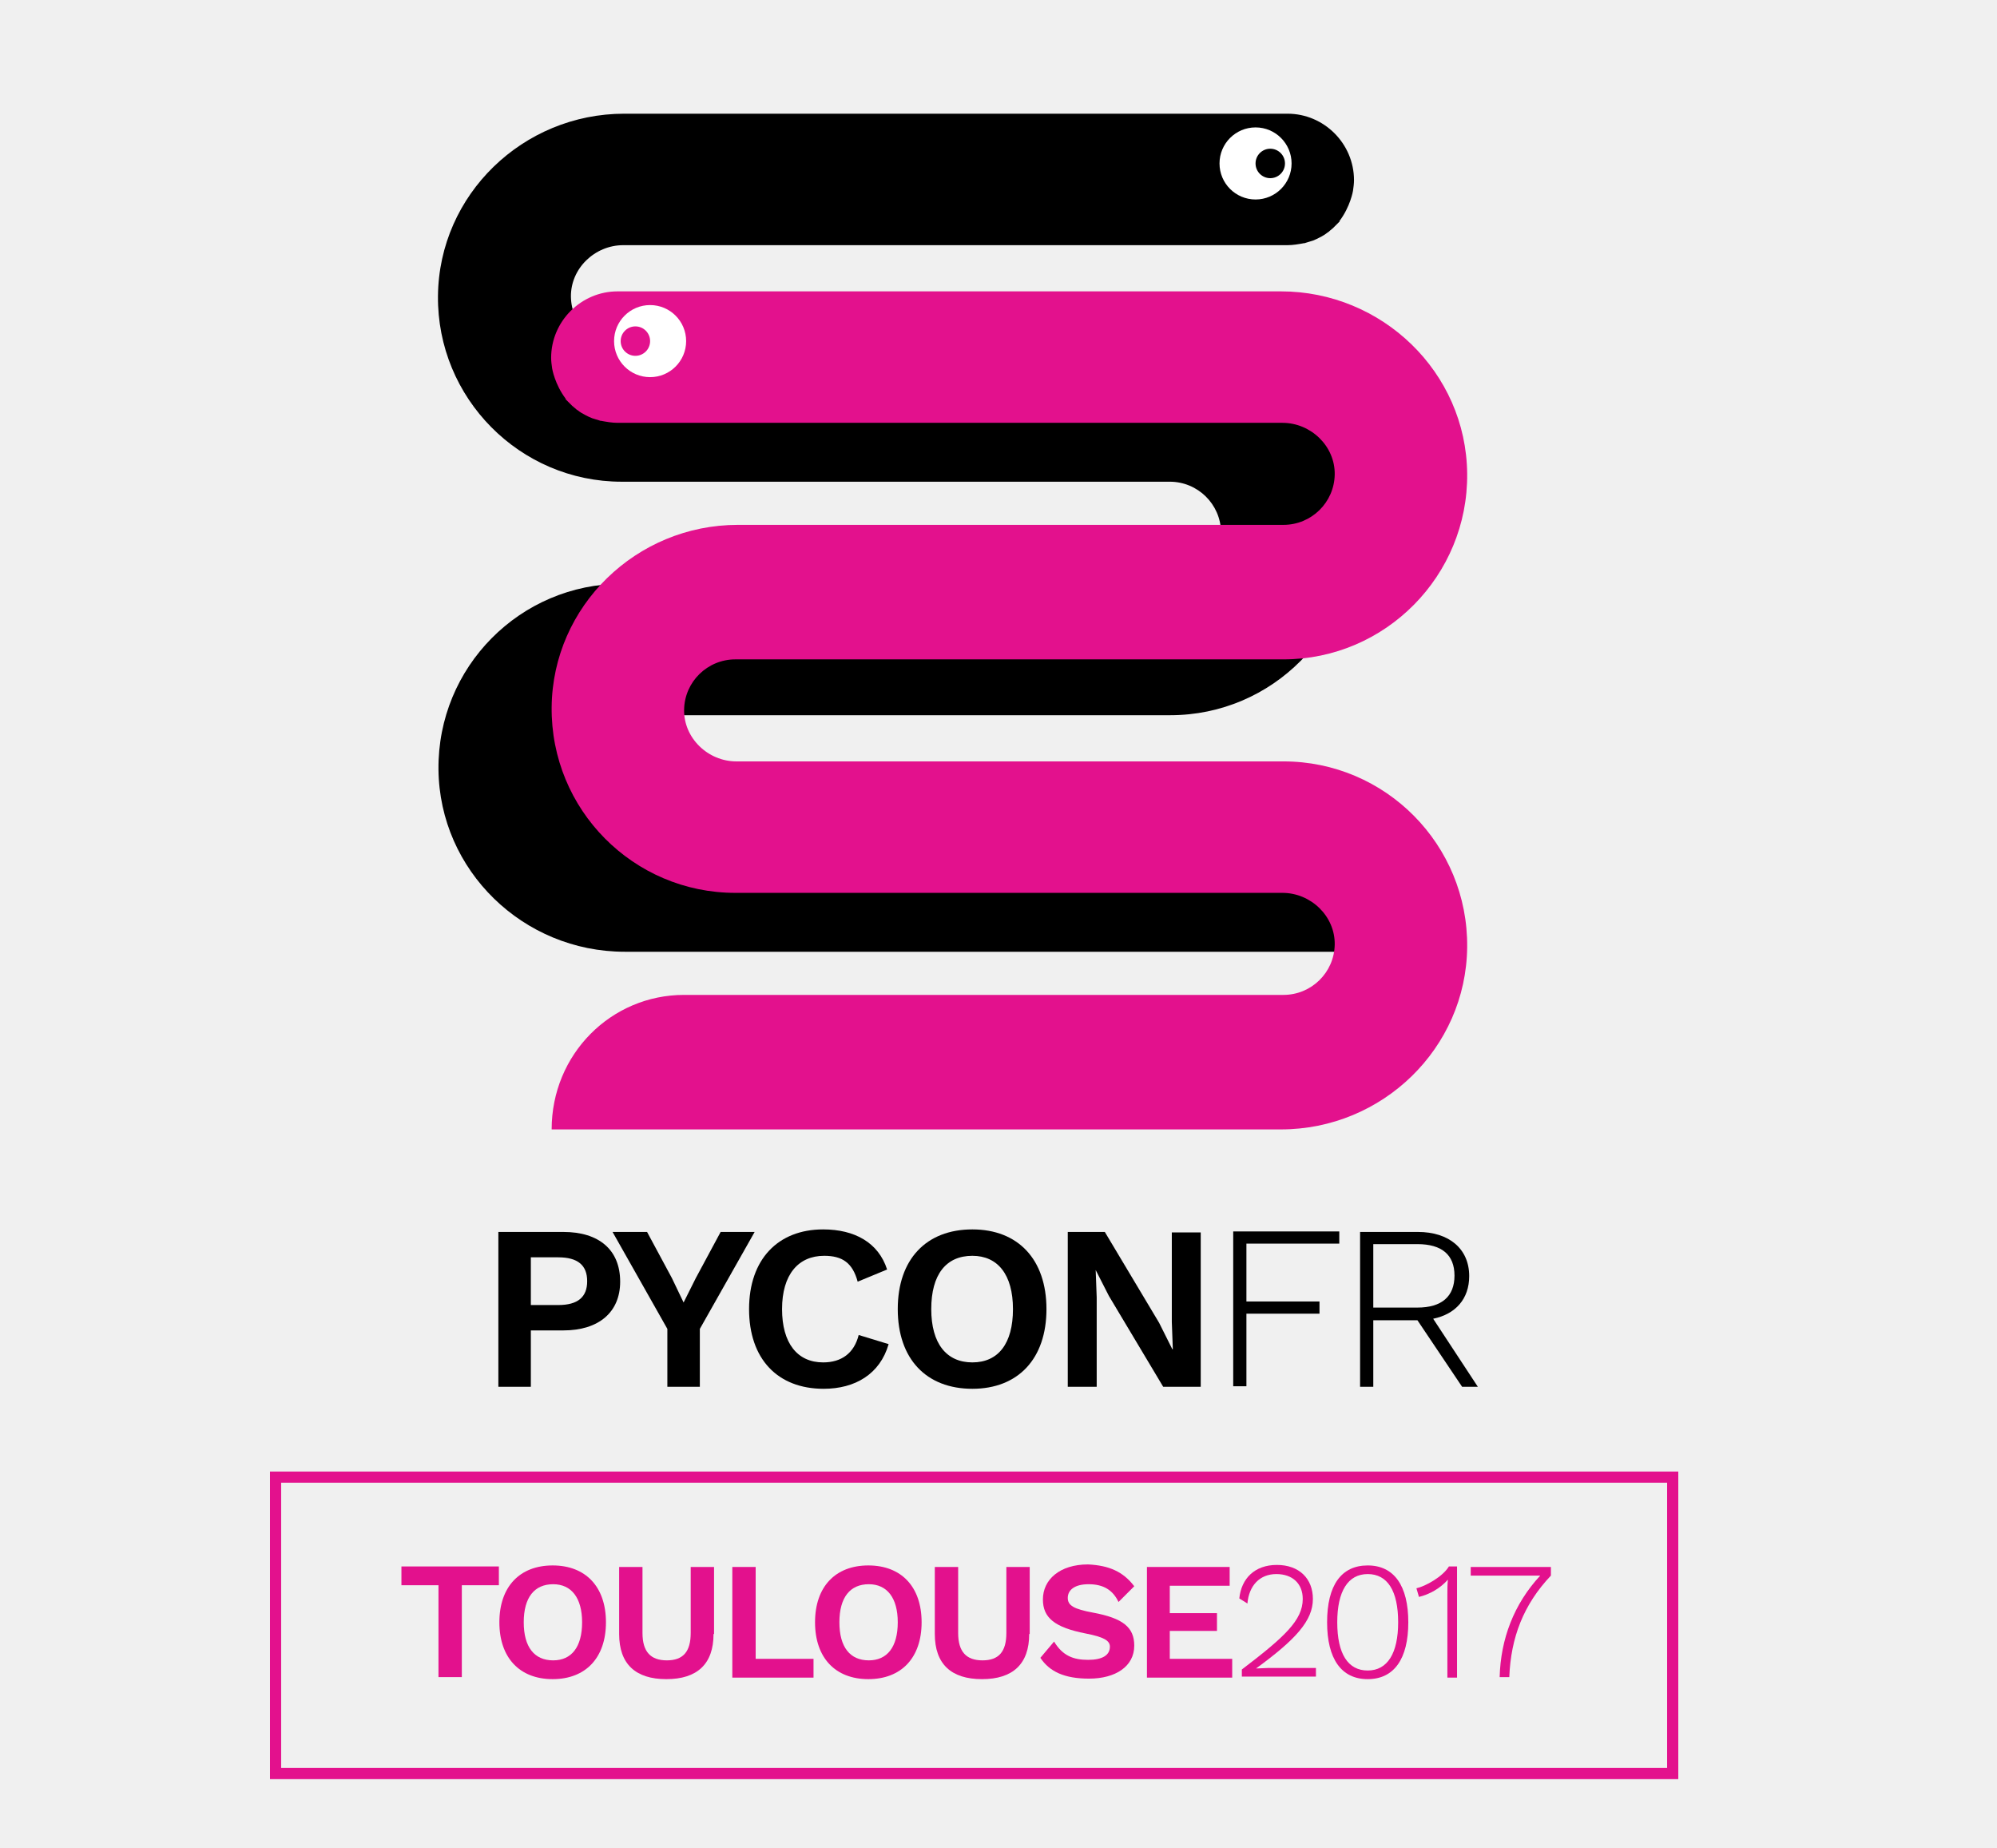
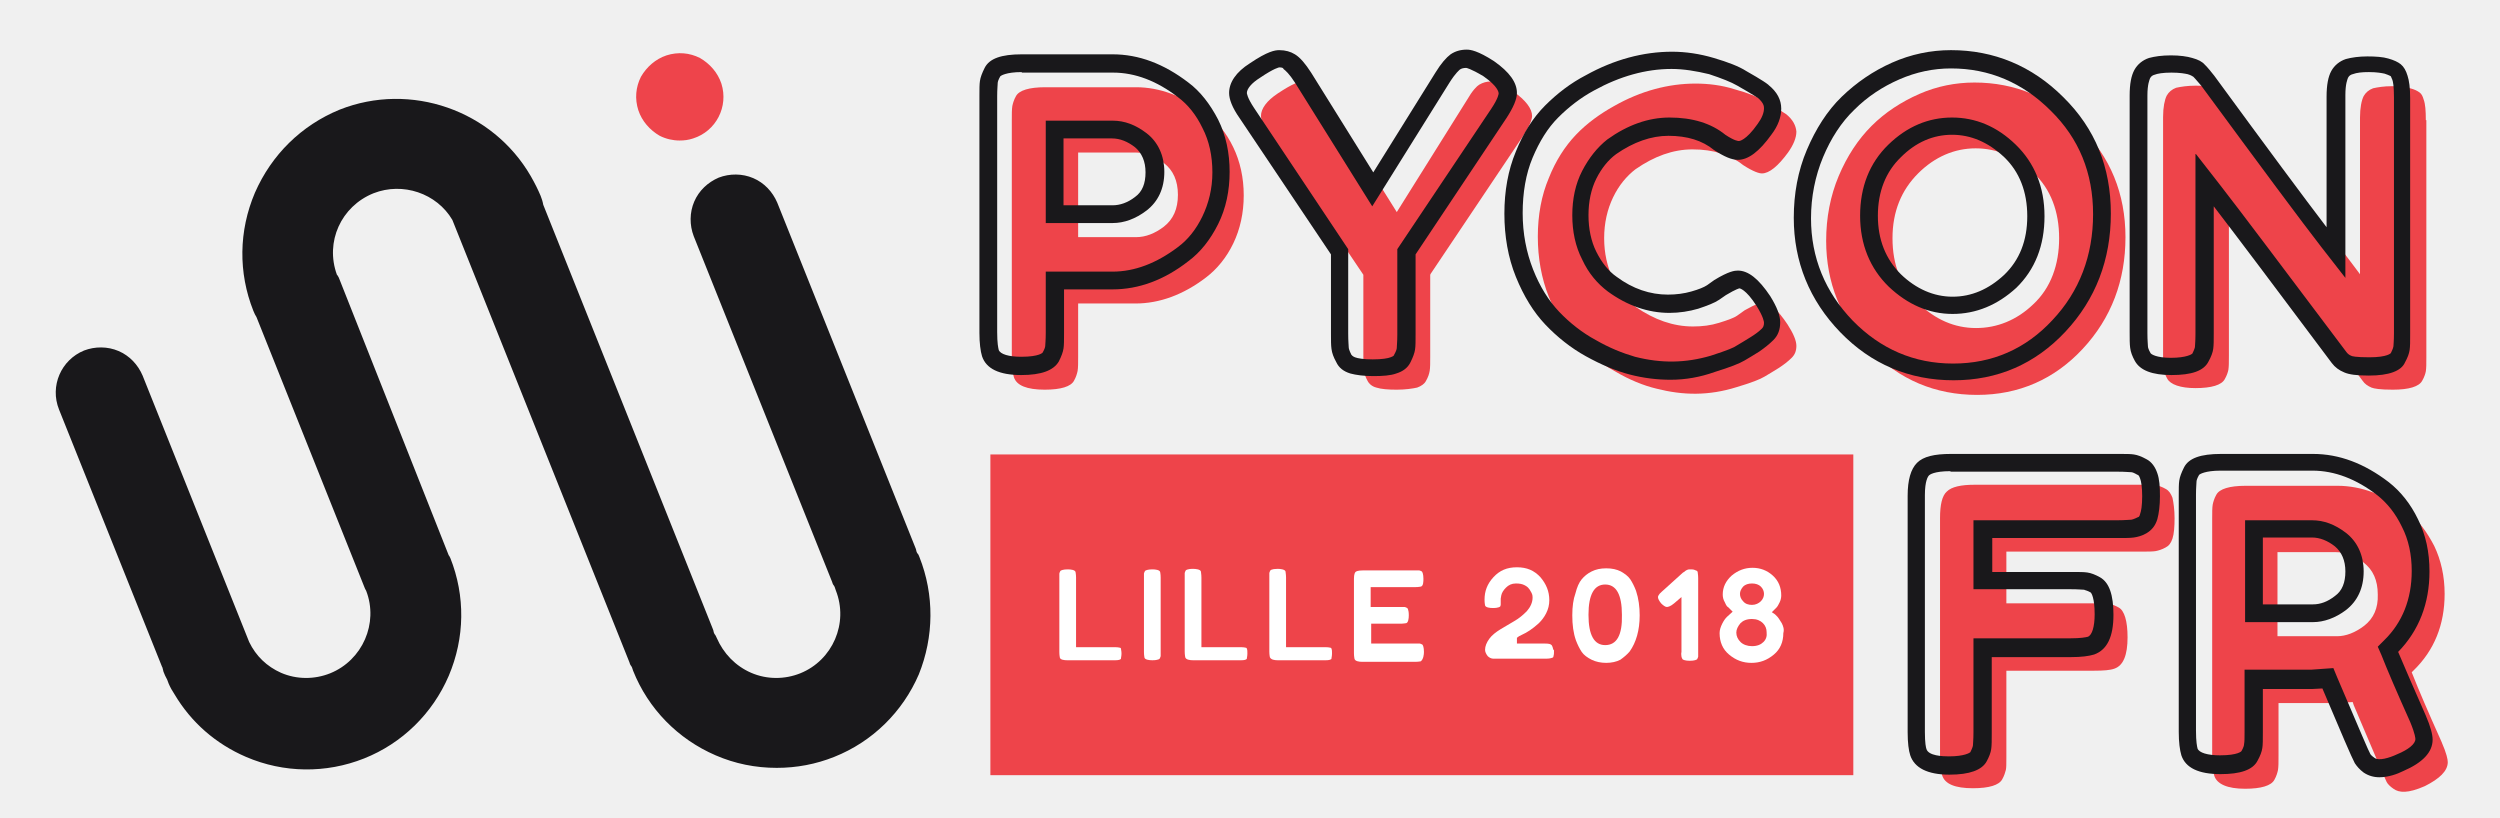
- <svg xmlns="http://www.w3.org/2000/svg" version="1.1" id="Calque_1" x="0px" y="0px" height="200px" viewBox="0 0 393.5 364" style="enable-background:new 0 0 393.5 364;" xml:space="preserve">
+ <svg xmlns="http://www.w3.org/2000/svg" version="1.1" id="Calque_1" x="0px" y="0px" viewBox="0 0 478.6 156.5" style="enable-background:new 0 0 478.6 156.5;" xml:space="preserve">
  <style type="text/css">
- 	.st0{fill:#74C15D;}
- 	.st1{fill:#E3118D;}
- 	.st2{fill:#15A7B2;}
- 	.st3{fill:#FFFFFF;}
- 	.st4{fill:none;stroke:#000000;stroke-width:2;stroke-miterlimit:10;}
- 	.st5{fill:none;}
- 	.st6{fill:#FCB216;}
- 	.st7{fill:#79C143;}
- 	.st8{fill:#BD8C2C;}
- 	.st9{fill:none;stroke:#F15523;stroke-width:3;stroke-miterlimit:10;}
- 	.st10{stroke:#000000;stroke-width:0.5;stroke-miterlimit:10;}
- 	.st11{fill:none;stroke:#2A5629;stroke-width:4;stroke-miterlimit:10;}
- 	.st12{opacity:0.46;}
- 	.st13{fill:#A94C25;}
- 	.st14{fill:none;stroke:#E2148D;stroke-width:2;stroke-miterlimit:10;}
- 	.st15{fill:#7ECBAF;}
- 	.st16{fill:#4E4E4E;}
- 	.st17{fill:#54BE94;}
- 	.st18{fill:#BCDB8F;}
- 	.st19{fill:#8BCB90;}
- 	.st20{fill:#3D9473;}
- 	.st21{fill:none;stroke:#FFFFFF;stroke-miterlimit:10;}
- 	.st22{fill:none;stroke:#E2148D;stroke-miterlimit:10;}
- 	.st23{fill:#E2148D;}
+ 	.st0{fill:#EE444A;}
+ 	.st1{fill:#19181B;}
+ 	.st2{fill:#FFFFFF;}
+ 	.st3{fill:#EE444B;}
</style>
-   <path d="M240.6,161H122.6c-5.5,0-10-4.4-10.1-9.9c-0.1-5.6,4.7-10.2,10.3-10.2h107.8c20.1,0,36.4-16.4,36.2-36.6  c-0.2-19.9-16.7-35.9-36.7-35.9H122.6c-5.5,0-10-4.4-10.1-9.9c-0.1-5.6,4.7-10.2,10.3-10.2h130.9c1.1,0,2.2-0.2,3.3-0.4  c0,0,0.1,0,0.1,0c0.1,0,0.2-0.1,0.3-0.1c0.4-0.1,0.9-0.3,1.3-0.4c0.2-0.1,0.5-0.2,0.7-0.3c0.2-0.1,0.4-0.2,0.6-0.3  c0.6-0.3,1.1-0.6,1.6-1c0.2-0.1,0.4-0.3,0.5-0.4c0.2-0.1,0.3-0.3,0.5-0.4c0.3-0.3,0.6-0.6,0.9-0.9h0v0c0.2-0.2,0.3-0.3,0.5-0.5h-0.1  c2.2-2.9,2.7-6,2.7-6c0.1-0.7,0.2-1.4,0.2-2.1c0-7.2-5.9-13.1-13.1-13.1H123c-19.9,0-36.5,15.9-36.7,35.9  c-0.2,20.1,16.1,36.6,36.2,36.6h108c5.5,0,10,4.4,10.1,9.9c0.1,5.6-4.7,10.2-10.3,10.2H122.6c-20.1,0-36.4,16.4-36.2,36.6  c0.2,19.9,16.7,35.9,36.7,35.9h143.7C266.8,172.7,255.1,161,240.6,161z" />
-   <circle class="st3" cx="247.4" cy="32.2" r="7.1" />
-   <circle cx="250.3" cy="32.2" r="2.9" />
+   <path class="st0" d="M206.4,58.1h11c4.6,0,9.2-1.7,13.5-5c2.1-1.6,3.9-3.8,5.2-6.5c1.3-2.7,2-5.8,2-9.2c0-3.4-0.7-6.5-2-9.2  c-1.3-2.7-3.1-5-5.2-6.5c-4.3-3.3-8.9-5-13.4-5h-17.4c-3.1,0-5,0.6-5.6,1.7c-0.4,0.7-0.6,1.4-0.7,1.9c-0.1,0.6-0.1,1.5-0.1,2.7v45.2  c0,1.8,0.1,3.1,0.4,4c0.5,1.6,2.5,2.4,5.9,2.4c3.1,0,5-0.6,5.6-1.7c0.4-0.7,0.6-1.4,0.7-1.9c0.1-0.6,0.1-1.5,0.1-2.7V58.1z   M206.4,29.2h11c1.9,0,3.7,0.7,5.4,2c1.8,1.4,2.7,3.4,2.7,6.1c0,2.7-0.9,4.7-2.7,6.1c-1.7,1.3-3.5,2-5.3,2h-11.1V29.2z" />
+   <path class="st0" d="M261.1,71c0.1,0.5,0.3,1.2,0.7,1.9c0.3,0.6,0.9,1.1,1.7,1.3c0.9,0.3,2.3,0.4,3.9,0.4s3-0.2,3.9-0.4  c0.8-0.3,1.4-0.7,1.7-1.3c0.4-0.7,0.6-1.3,0.7-1.9c0.1-0.6,0.1-1.5,0.1-2.7V52.6l0.1-0.2L291.6,26c1.4-2.1,1.7-3.3,1.7-3.8  c0-1.4-1.2-3-3.6-4.7c-2.5-1.6-3.7-1.9-4.3-1.9c-0.8,0-1.5,0.2-2.2,0.6c-0.5,0.3-1.3,1.1-2.4,3l-13.4,21.4l-13.4-21.4  c-1-1.5-1.9-2.5-2.7-3.1c-0.5-0.4-1.1-0.5-2-0.5c-0.5,0-1.7,0.3-4.7,2.3c-2.1,1.4-3.2,2.9-3.2,4.3c0,0.6,0.3,1.7,1.7,3.8L261,52.6  v15.7C261,69.5,261.1,70.4,261.1,71z" />
+   <path class="st0" d="M342,21.9c-0.5-0.3-1.2-0.8-2.2-1.4l-1.9-1.1c-1.3-0.8-3.2-1.6-5.8-2.3c-2.5-0.8-5.1-1.1-7.5-1.1  c-5.2,0-10.5,1.4-15.6,4.3c-2.7,1.5-5.2,3.3-7.3,5.5c-2.1,2.2-3.9,5-5.2,8.3c-1.4,3.3-2.1,7.1-2.1,11.2c0,4.1,0.7,8,2.1,11.5  c1.4,3.5,3.2,6.4,5.3,8.6c2.2,2.2,4.6,4.2,7.4,5.7c2.7,1.6,5.4,2.7,7.9,3.3c5.1,1.3,10,1.4,15.4-0.3c2.7-0.8,4.5-1.5,5.3-2  c0.9-0.5,1.8-1.1,2.8-1.7c0.9-0.6,1.7-1.2,2.4-1.9c0.6-0.6,0.9-1.3,0.9-2.3c0-1-0.6-2.4-1.7-4.1c-1.8-2.7-3.4-4.2-4.7-4.2  c-0.3,0-1.2,0.2-3.5,1.5l-1.4,1c-0.7,0.5-1.9,0.9-3.5,1.4c-1.6,0.5-3.2,0.7-5,0.7c-3.8,0-7.4-1.3-10.9-3.7c-1.8-1.3-3.3-3.2-4.4-5.4  c-1.1-2.3-1.7-4.9-1.7-7.8c0-2.9,0.6-5.5,1.7-7.8c1.1-2.3,2.6-4.1,4.3-5.4c3.6-2.5,7.2-3.8,10.9-3.8c4,0,7.2,1,9.7,3  c2,1.3,3.1,1.6,3.6,1.6c1.4,0,3.1-1.4,5-4c1-1.4,1.6-2.8,1.6-4C343.8,24,343.2,22.9,342,21.9z" />
+   <path class="st0" d="M378,15.8c-3.6,0-7.2,0.7-10.6,2.2c-3.4,1.5-6.5,3.5-9.1,6.1c-2.6,2.6-4.7,5.8-6.3,9.6c-1.6,3.8-2.4,8-2.4,12.4  c0,8,2.8,15,8.4,20.8c5.6,5.8,12.5,8.7,20.5,8.7c8,0,14.8-3,20.2-8.8c5.5-5.9,8.2-13.1,8.2-21.4c0-8.3-2.9-15.4-8.6-21  C392.6,18.6,385.7,15.8,378,15.8z M389.3,58.2c-3.2,3.1-7,4.6-11,4.6c-4.1,0-7.8-1.6-11.1-4.8c-3.3-3.2-4.9-7.3-4.9-12.4  s1.7-9.2,4.9-12.4c3.2-3.2,7-4.8,11-4.8c4.1,0,7.8,1.6,11.1,4.7c3.3,3.1,4.9,7.4,4.9,12.5S392.6,55.1,389.3,58.2z" />
+   <path class="st0" d="M464.4,23c0-1.8-0.1-3.1-0.4-3.9c-0.2-0.7-0.4-1.1-0.8-1.4c-0.4-0.3-1-0.6-1.8-0.8c-0.9-0.2-2.1-0.4-3.5-0.4  c-1.5,0-2.7,0.2-3.6,0.4c-0.8,0.3-1.4,0.8-1.8,1.5v0c-0.4,0.8-0.7,2.2-0.7,4.1v30l-1.5-2c-3.8-5-11.6-15.4-23-30.9  c-1.3-1.6-1.6-1.9-1.7-1.9c-0.3-0.3-0.7-0.6-1.7-0.9c-0.9-0.3-2.1-0.4-3.6-0.4c-1.5,0-2.8,0.2-3.7,0.4c-0.8,0.3-1.4,0.8-1.8,1.5  c-0.4,0.8-0.7,2.2-0.7,4.1v45.5c0,1.2,0,2.1,0.1,2.7c0.1,0.5,0.3,1.2,0.7,1.9c0.6,1.1,2.5,1.8,5.4,1.8c3.1,0,5-0.6,5.6-1.7  c0.4-0.7,0.6-1.3,0.7-1.8c0.1-0.6,0.1-1.5,0.1-2.7V38.9l1.5,2c3.9,5,12,15.8,24.1,32c0.4,0.6,1,1,1.7,1.3c0.5,0.2,1.6,0.4,4.1,0.4  c3.1,0,5-0.6,5.6-1.7c0.4-0.7,0.6-1.3,0.7-1.8c0.1-0.6,0.1-1.5,0.1-2.7V23z" />
+   <path class="st0" d="M409.9,105.6c1.3,0,2.2,0,2.8-0.1c0.5-0.1,1.2-0.3,1.9-0.7c0.6-0.3,1-0.8,1.3-1.7c0.3-0.9,0.4-2.3,0.4-3.9  c0-1.6-0.2-3-0.4-3.9c-0.3-0.8-0.7-1.4-1.3-1.7c-0.7-0.4-1.3-0.6-1.8-0.7c-0.6-0.1-1.5-0.1-2.7-0.1h-32.1c-2.6,0-4.4,0.4-5.3,1.3  c-0.9,0.8-1.3,2.5-1.3,5.1v45.3c0,1.8,0.1,3.1,0.4,3.9c0.5,1.7,2.5,2.5,5.9,2.5c3.1,0,5-0.6,5.6-1.7c0.4-0.7,0.6-1.4,0.7-1.8  c0.1-0.4,0.1-1.2,0.1-2.7v-16.3h16.8c1.8,0,3.1-0.1,3.9-0.4c1.7-0.6,2.5-2.6,2.5-6c0-3.1-0.6-5.1-1.7-5.7c-0.7-0.4-1.3-0.6-1.8-0.7  c-0.6-0.1-1.5-0.1-2.8-0.1h-16.9v-9.9H409.9z" />
+   <path class="st0" d="M468.6,145.9c0-0.5-0.2-1.6-1.2-3.9c-2.6-5.8-4.4-10-5.5-12.8l-0.2-0.5l0.4-0.4c3.9-3.8,5.9-8.7,5.9-14.6  c0-3.4-0.7-6.5-2-9.2c-1.4-2.7-3.1-5-5.1-6.5c-4.3-3.3-8.9-5-13.4-5h-17.6c-3.1,0-5,0.6-5.6,1.7c-0.4,0.7-0.6,1.4-0.7,1.9  c-0.1,0.6-0.1,1.5-0.1,2.7v45.2c0,1.8,0.1,3.1,0.4,4c0.5,1.6,2.5,2.5,5.9,2.5c3.1,0,5-0.6,5.6-1.7c0.4-0.7,0.6-1.4,0.7-1.9  c0.1-0.6,0.1-1.5,0.1-2.7v-10.1h11.1l3.1-0.2l0.2,0.6c3.7,8.7,5.8,13.7,6.3,14.7c0.2,0.4,0.7,0.9,1.3,1.3c1.1,0.8,2.8,0.9,6-0.5  C467,149.1,468.6,147.6,468.6,145.9z M452.6,119.8c-1.7,1.3-3.5,2-5.2,2H436v-16.1h11.1c1.9,0,3.7,0.7,5.4,2  c1.8,1.4,2.7,3.4,2.7,6.1C455.3,116.4,454.4,118.4,452.6,119.8z" />
  <g>
-     <path d="M122.2,252.5c0,6-4.2,9.6-11.2,9.6h-6.4v11.1h-6.4v-30.5h12.8C118,242.7,122.2,246.2,122.2,252.5z M115.7,252.4   c0-3.1-1.8-4.7-5.7-4.7h-5.4v9.4h5.4C113.9,257.1,115.7,255.5,115.7,252.4z" />
-     <path d="M137.9,261.8v11.4h-6.4v-11.4l-10.8-19.1h6.8l4.9,9.1l2.3,4.8l2.4-4.8l4.9-9.1h6.7L137.9,261.8z" />
-     <path d="M162.3,273.6c-9.1,0-14.7-5.9-14.7-15.7c0-9.8,5.7-15.7,14.6-15.7c6.2,0,10.9,2.6,12.6,7.9l-5.8,2.4c-1-3.7-3-5.1-6.6-5.1   c-5.1,0-8.3,3.7-8.3,10.5c0,6.7,3,10.5,8.1,10.5c3.6,0,6.1-1.8,7-5.4l5.9,1.8C173.4,270.7,168.5,273.6,162.3,273.6z" />
-     <path d="M206.2,257.9c0,9.8-5.6,15.7-14.6,15.7c-9.1,0-14.7-5.9-14.7-15.7c0-9.8,5.6-15.7,14.7-15.7   C200.6,242.2,206.2,248.1,206.2,257.9z M183.5,257.9c0,6.8,3,10.5,8.1,10.5c5.1,0,8-3.7,8-10.5c0-6.8-3-10.5-8-10.5   C186.4,247.4,183.5,251.1,183.5,257.9z" />
-     <path d="M236.5,273.2h-7.3l-10.7-17.9l-2.6-5.1h0l0.2,5.4v17.6h-5.7v-30.5h7.3l10.7,17.9l2.6,5.2h0.1l-0.2-5.4v-17.6h5.7V273.2z" />
-     <path d="M245.6,245.1v11.3H260v2.4h-14.4v14.3H243v-30.5h20.9v2.4H245.6z" />
-     <path d="M279.3,260.1h-8.7v13.1h-2.6v-30.5h11.4c6.1,0,10.1,3.3,10.1,8.7c0,4.5-2.7,7.5-7.1,8.4l8.8,13.4h-3.1L279.3,260.1z    M270.6,257.6h8.7c4.8,0,7.3-2.2,7.3-6.3c0-4.1-2.5-6.2-7.3-6.2h-8.7V257.6z" />
+     <path class="st1" d="M195.5,71.8c-4.2,0-6.7-1.2-7.5-3.6c-0.3-1-0.5-2.5-0.5-4.5V18.4c0-1.3,0-2.3,0.1-2.9c0.1-0.7,0.4-1.5,0.9-2.5   c0.9-1.8,3.2-2.6,7.1-2.6H213c5,0,9.8,1.8,14.5,5.4c2.3,1.7,4.2,4.2,5.7,7.1c1.5,3,2.2,6.4,2.2,10c0,3.6-0.7,7-2.2,10   c-1.5,3-3.4,5.4-5.7,7.1c-4.6,3.6-9.5,5.4-14.5,5.4h-9.3v8.4c0,1.3,0,2.3-0.1,2.9c-0.1,0.7-0.4,1.5-0.9,2.5   C201.7,70.9,199.4,71.8,195.5,71.8z M195.6,13.8c-3,0-4,0.7-4.1,0.8c-0.4,0.7-0.5,1.1-0.5,1.3c0,0.4-0.1,1.1-0.1,2.5v45.2   c0,2.1,0.2,3,0.3,3.4c0.3,0.8,1.9,1.3,4.3,1.3c3.5,0,4.1-0.8,4.1-0.8c0.4-0.7,0.5-1.1,0.5-1.3c0-0.3,0.1-1,0.1-2.5V52H213   c4.2,0,8.4-1.6,12.5-4.7c1.9-1.4,3.5-3.4,4.7-5.9c1.2-2.5,1.9-5.3,1.9-8.4c0-3.1-0.6-6-1.9-8.5c-1.2-2.5-2.8-4.5-4.7-5.9   c-4-3.1-8.2-4.7-12.4-4.7H195.6z M213,42.7h-12.8V23.1H213c2.3,0,4.4,0.8,6.5,2.4c2.2,1.7,3.4,4.3,3.4,7.4c0,3.2-1.2,5.7-3.4,7.4   C217.4,41.9,215.2,42.7,213,42.7z M203.6,39.3h9.4c1.4,0,2.9-0.5,4.3-1.6c1.4-1,2-2.6,2-4.7c0-2.1-0.7-3.7-2-4.8   c-1.4-1.1-2.9-1.7-4.4-1.7h-9.3V39.3z" />
  </g>
  <g>
-     <g>
-       <path class="st1" d="M98.3,312.3H91v18.1h-4.6v-18.1h-7.3v-3.7h19.2V312.3z" />
-       <path class="st1" d="M119.4,319.6c0,7-4,11.2-10.5,11.2c-6.5,0-10.5-4.2-10.5-11.2c0-7,4-11.2,10.5-11.2    C115.4,308.4,119.4,312.6,119.4,319.6z M103.2,319.6c0,4.9,2.1,7.5,5.8,7.5c3.6,0,5.7-2.6,5.7-7.5c0-4.8-2.1-7.5-5.7-7.5    C105.3,312.1,103.2,314.7,103.2,319.6z" />
-       <path class="st1" d="M140.6,321.9c0,5.9-3.2,8.9-9.3,8.9c-6.1,0-9.3-3-9.3-8.9v-13.2h4.6v13c0,3.7,1.6,5.4,4.8,5.4    c3.2,0,4.7-1.7,4.7-5.4v-13h4.6V321.9z" />
-       <path class="st1" d="M160.3,326.8v3.7h-16v-21.8h4.6v18.1H160.3z" />
-       <path class="st1" d="M181.6,319.6c0,7-4,11.2-10.5,11.2c-6.5,0-10.5-4.2-10.5-11.2c0-7,4-11.2,10.5-11.2    C177.6,308.4,181.6,312.6,181.6,319.6z M165.4,319.6c0,4.9,2.1,7.5,5.8,7.5c3.6,0,5.7-2.6,5.7-7.5c0-4.8-2.1-7.5-5.7-7.5    C167.5,312.1,165.4,314.7,165.4,319.6z" />
-       <path class="st1" d="M202.8,321.9c0,5.9-3.2,8.9-9.3,8.9s-9.3-3-9.3-8.9v-13.2h4.6v13c0,3.7,1.6,5.4,4.8,5.4s4.7-1.7,4.7-5.4v-13    h4.6V321.9z" />
-       <path class="st1" d="M223.5,312.5l-3.1,3.1c-1.1-2.3-2.9-3.5-5.9-3.5c-2.7,0-4.1,1.1-4.1,2.7c0,1.5,1.2,2.2,5,2.9    c5.9,1.1,8.1,2.9,8.1,6.5c0,4.1-3.7,6.5-8.9,6.5c-4.9,0-7.8-1.4-9.6-4.1l2.7-3.2c1.7,2.8,3.8,3.6,6.7,3.6c2.8,0,4.3-0.9,4.3-2.6    c0-1.2-1.2-1.9-4.8-2.6c-6.1-1.2-8.4-3.1-8.4-6.7c0-3.9,3.3-6.9,8.9-6.9C218.5,308.4,221.3,309.6,223.5,312.5z" />
-       <path class="st1" d="M242.8,326.8v3.7h-16.8v-21.8h16.3v3.7h-11.8v5.4h9.3v3.5h-9.3v5.5H242.8z" />
-       <path class="st1" d="M244.7,328.9c8.4-6.4,12-9.7,12-13.9c0-3-2-4.9-5.2-4.9c-3.3,0-5.4,2.3-5.7,5.8l-1.6-1c0.4-3.9,3-6.6,7.4-6.6    c4.4,0,7.1,2.7,7.1,6.7c0,4.3-3.4,8-11.2,13.7v0c0.6,0,1.9-0.1,2.4-0.1h9.4v1.7h-14.6V328.9z" />
-       <path class="st1" d="M261.5,319.6c0-7.3,2.8-11.2,8-11.2c5.2,0,8,4,8,11.2s-2.8,11.2-8,11.2C264.3,330.8,261.5,326.8,261.5,319.6z     M275.5,319.6c0-6.2-2.1-9.5-6-9.5c-3.9,0-6,3.4-6,9.5c0,6.2,2.1,9.5,6,9.5C273.4,329.1,275.5,325.7,275.5,319.6z" />
-       <path class="st1" d="M287.1,308.7v21.8h-1.9v-16.4c0-0.9,0-1.9,0.1-2.9c-1.5,1.7-3.6,2.9-5.7,3.4l-0.5-1.7    c1.8-0.4,5.2-2.3,6.4-4.3H287.1z" />
-       <path class="st1" d="M305.6,308.7v1.7c-5.4,5.7-7.9,12.2-8.2,20h-1.9c0.2-7.5,2.8-14.4,8-20h-13.7v-1.7H305.6z" />
-     </g>
+     <path class="st1" d="M262.9,72c-1.8,0-3.3-0.2-4.4-0.5c-1.3-0.4-2.2-1.1-2.7-2.2c-0.5-0.9-0.8-1.7-0.9-2.5l0,0   c-0.1-0.7-0.1-1.6-0.1-3V48.7l-17.5-26.1c-1.4-2-2-3.6-2-4.8c0-2,1.3-4,4-5.7c3.4-2.3,4.8-2.5,5.6-2.5c1.2,0,2.2,0.3,3,0.8   c1,0.6,2,1.8,3.1,3.5L262.9,33l11.9-19.1c1.1-1.8,2.1-2.9,2.9-3.5c0.9-0.6,1.9-0.9,3.1-0.9c0.7,0,2.1,0.2,5.2,2.2   c3,2.1,4.4,4.1,4.4,6.1c0,1.2-0.7,2.8-2,4.8L271,48.7V64c0,1.3,0,2.3-0.1,2.9c-0.1,0.7-0.4,1.5-0.9,2.5c-0.5,1-1.4,1.7-2.7,2.1   C266.2,71.9,264.7,72,262.9,72z M244.9,12.9c0,0-0.9,0.1-3.7,2c-1.6,1-2.5,2.1-2.5,2.9c0,0,0,0.8,1.4,2.9l18,27v16.2   c0,1.5,0.1,2.2,0.1,2.6l0,0c0,0.2,0.1,0.6,0.5,1.4c0.1,0.1,0.2,0.3,0.7,0.5c0.5,0.2,1.6,0.4,3.4,0.4c1.8,0,2.9-0.2,3.4-0.4   c0.6-0.2,0.7-0.4,0.7-0.5c0.4-0.7,0.5-1.1,0.5-1.3c0-0.4,0.1-1.1,0.1-2.5V47.7l0.4-0.6l17.6-26.3c1.4-2.1,1.4-2.9,1.4-2.9   c0-0.3-0.2-1.4-2.9-3.3c-2.5-1.5-3.3-1.6-3.3-1.6c-0.5,0-0.9,0.1-1.2,0.3c-0.1,0.1-0.8,0.6-2,2.5l-14.8,23.7l-14.8-23.7   c-1.1-1.7-1.8-2.3-2.2-2.6C245.7,13,245.4,12.9,244.9,12.9z" />
  </g>
  <g>
-     <g>
-       <path class="st1" d="M330.6,350.5H53.2v-60.6h277.5V350.5z M55.4,348.3h273.1v-56.2H55.4V348.3z" />
-     </g>
+     <path class="st1" d="M319.8,72.7c-2.5,0-5.1-0.3-7.8-1c-2.7-0.7-5.5-1.9-8.4-3.5c-2.9-1.6-5.5-3.7-7.7-6c-2.3-2.4-4.2-5.5-5.7-9.2   c-1.5-3.7-2.2-7.8-2.2-12.1c0-4.3,0.7-8.3,2.2-11.9c1.4-3.5,3.3-6.5,5.6-8.8c2.3-2.3,4.9-4.3,7.8-5.8c5.4-3,11-4.5,16.5-4.5   c2.6,0,5.3,0.4,8,1.2c2.7,0.8,4.8,1.6,6.2,2.5l1.9,1.1c1,0.6,1.8,1.1,2.3,1.5l0.1,0.1c1.6,1.3,2.4,2.8,2.4,4.5c0,1.6-0.6,3.3-1.9,5   c-2.3,3.2-4.4,4.8-6.4,4.8c-1.2,0-2.6-0.6-4.6-1.9c-2.2-1.8-5.1-2.7-8.7-2.7c-3.3,0-6.7,1.2-10,3.5c-1.5,1.1-2.8,2.7-3.8,4.7   c-1,2-1.5,4.4-1.5,7s0.5,5,1.5,7c1,2,2.3,3.7,3.9,4.8c3.1,2.3,6.4,3.4,9.8,3.4c1.6,0,3.1-0.2,4.5-0.6c1.4-0.4,2.4-0.8,3-1.2l1.4-1   c2.8-1.7,3.9-1.8,4.5-1.8c2,0,4,1.6,6.2,4.9c1.3,2.1,1.9,3.7,1.9,5c0,1.4-0.4,2.5-1.3,3.4c-0.8,0.8-1.7,1.5-2.7,2.2   c-1,0.6-1.9,1.2-2.8,1.7c-1,0.6-2.8,1.3-5.7,2.2C325.5,72.2,322.7,72.7,319.8,72.7z M320,13.2c-4.9,0-9.9,1.4-14.8,4.1   c-2.6,1.4-4.9,3.2-6.9,5.2c-2,2-3.6,4.6-4.9,7.7c-1.3,3.1-1.9,6.7-1.9,10.6c0,3.9,0.7,7.5,2,10.8c1.3,3.3,3,6,5,8.1   c2,2.1,4.4,4,7,5.4c2.6,1.5,5.1,2.5,7.5,3.2c5.1,1.3,9.7,1.2,14.5-0.2c3.4-1.1,4.5-1.6,4.9-1.9c0.9-0.5,1.8-1.1,2.8-1.7   c0.8-0.5,1.5-1,2.1-1.6c0.2-0.2,0.4-0.5,0.4-1.1c0-0.2-0.1-1.1-1.4-3.2c-2.1-3.3-3.3-3.4-3.3-3.4c0,0-0.6,0.1-2.6,1.3l-1.3,0.9   c-0.9,0.6-2.2,1.1-4,1.7c-1.7,0.5-3.6,0.8-5.5,0.8c-4.1,0-8.1-1.4-11.8-4.1c-2-1.5-3.7-3.5-4.9-6.1c-1.3-2.5-1.9-5.4-1.9-8.5   c0-3.1,0.6-6,1.9-8.5c1.3-2.5,2.9-4.5,4.8-6c3.9-2.8,7.9-4.2,11.9-4.2c4.4,0,8,1.1,10.7,3.3c1.8,1.2,2.5,1.2,2.6,1.2   c0,0,1.3,0,3.6-3.3c0.8-1.1,1.2-2.1,1.2-3c0-0.4-0.1-1-1.1-1.9c-0.5-0.3-1.2-0.8-2.1-1.3l-1.9-1.1c-1.2-0.7-3-1.4-5.4-2.2   C324.7,13.6,322.3,13.2,320,13.2z" />
  </g>
  <g>
-     <path class="st1" d="M134.8,196h118.1c5.5,0,10-4.4,10.1-9.9c0.1-5.6-4.7-10.2-10.3-10.2H144.9c-20.1,0-36.4-16.4-36.2-36.6   c0.2-19.9,16.7-35.9,36.7-35.9h107.5c5.5,0,10-4.4,10.1-9.9c0.1-5.6-4.7-10.2-10.3-10.2H121.7c-1.1,0-2.2-0.2-3.3-0.4   c0,0-0.1,0-0.1,0c-0.1,0-0.2-0.1-0.3-0.1c-0.4-0.1-0.9-0.3-1.3-0.4c-0.2-0.1-0.5-0.2-0.7-0.3c-0.2-0.1-0.4-0.2-0.6-0.3   c-0.6-0.3-1.1-0.6-1.6-1c-0.2-0.1-0.4-0.3-0.5-0.4c-0.2-0.1-0.3-0.3-0.5-0.4c-0.3-0.3-0.6-0.6-0.9-0.9h0v0   c-0.2-0.2-0.3-0.3-0.5-0.5h0.1c-2.2-2.9-2.7-6-2.7-6c-0.1-0.7-0.2-1.4-0.2-2.1c0-7.2,5.9-13.1,13.1-13.1h130.7   c19.9,0,36.5,15.9,36.7,35.9c0.2,20.1-16.1,36.6-36.2,36.6h-108c-5.5,0-10,4.4-10.1,9.9c-0.1,5.6,4.7,10.2,10.3,10.2h107.8   c20.1,0,36.4,16.4,36.2,36.6c-0.2,19.9-16.7,35.9-36.7,35.9H108.7C108.7,207.7,120.4,196,134.8,196z" />
-     <circle class="st3" cx="128.1" cy="67.2" r="7.1" />
-     <circle class="st1" cx="125.2" cy="67.2" r="2.9" />
+     <path class="st1" d="M374,72.8c-8.5,0-15.8-3.1-21.7-9.2c-5.9-6.1-8.9-13.5-8.9-21.9c0-4.6,0.8-9,2.5-13c1.7-4,3.9-7.5,6.7-10.2   c2.8-2.7,6-4.9,9.6-6.5c3.6-1.6,7.4-2.4,11.3-2.4c8.2,0,15.5,3,21.5,9c6.1,6,9.1,13.4,9.1,22.3c0,8.8-2.9,16.4-8.7,22.6   C389.6,69.7,382.4,72.8,374,72.8z M373.5,13.1c-3.4,0-6.7,0.7-9.9,2.1c-3.2,1.4-6.1,3.3-8.6,5.8c-2.5,2.4-4.5,5.5-6,9.1   c-1.5,3.6-2.3,7.6-2.3,11.7c0,7.5,2.7,14.1,8,19.6c5.3,5.4,11.7,8.2,19.2,8.2c7.5,0,13.9-2.8,19-8.3c5.2-5.5,7.8-12.4,7.8-20.3   c0-7.9-2.7-14.5-8.1-19.8C387.2,15.8,380.8,13.1,373.5,13.1z M373.8,60.1c-4.5,0-8.6-1.8-12.2-5.2c-3.6-3.5-5.5-8.1-5.5-13.6   c0-5.5,1.8-10.1,5.4-13.6c3.6-3.5,7.7-5.2,12.2-5.2c4.5,0,8.6,1.7,12.2,5.2c3.6,3.5,5.5,8.1,5.5,13.7c0,5.6-1.8,10.2-5.4,13.7v0   C382.4,58.4,378.3,60.1,373.8,60.1z M373.7,25.8c-3.6,0-6.9,1.4-9.8,4.3c-2.9,2.8-4.4,6.6-4.4,11.2s1.5,8.3,4.4,11.2   c2.9,2.8,6.3,4.3,9.9,4.3c3.6,0,6.9-1.4,9.9-4.2l0,0c2.9-2.8,4.4-6.5,4.4-11.2c0-4.7-1.5-8.5-4.4-11.3   C380.6,27.2,377.3,25.8,373.7,25.8z" />
  </g>
+   <g>
+     <path class="st1" d="M453.5,71.9c-2.3,0-3.8-0.2-4.7-0.6c-1-0.4-1.8-1-2.4-1.8c-10.7-14.3-18.3-24.4-22.6-30v24.3   c0,1.3,0,2.3-0.1,3c-0.1,0.7-0.4,1.5-0.9,2.4c-0.9,1.8-3.2,2.6-7.1,2.6c-3.7,0-6-0.9-7-2.7c-0.5-0.9-0.8-1.7-0.9-2.5   c-0.1-0.7-0.1-1.7-0.1-3V18.3c0-2.2,0.3-3.8,0.9-4.9c0.6-1.1,1.6-1.9,2.8-2.3c1.1-0.3,2.5-0.5,4.2-0.5c1.7,0,3.1,0.2,4.1,0.5   c1.1,0.3,1.9,0.7,2.4,1.3l0,0c0,0,0.3,0.2,1.8,2.1c10.1,13.8,17.3,23.5,21.5,29v-25c0-2.2,0.3-3.8,0.9-4.9c0.6-1.1,1.6-1.9,2.8-2.3   c1.1-0.3,2.5-0.5,4.1-0.5c1.6,0,3,0.1,4,0.4c1.1,0.3,1.9,0.7,2.4,1.1c0.6,0.5,1,1.2,1.3,2.2c0.3,0.9,0.5,2.3,0.5,4.3v45.2   c0,1.4,0,2.3-0.1,3c-0.1,0.7-0.4,1.5-0.9,2.4C459.7,71,457.4,71.9,453.5,71.9z M420.4,29.5l4.6,5.9c3.9,5,12,15.8,24.2,32   c0.2,0.3,0.6,0.6,0.9,0.7c0.1,0.1,0.9,0.3,3.5,0.3c3.5,0,4.1-0.8,4.1-0.8c0.4-0.8,0.5-1.2,0.5-1.3c0-0.3,0.1-1,0.1-2.5V18.6   c0-2.2-0.2-3-0.3-3.3c-0.2-0.5-0.3-0.7-0.3-0.7c0,0-0.3-0.2-1.2-0.5c-0.5-0.1-1.4-0.3-3-0.3c-1.3,0-2.3,0.1-3.1,0.4   c-0.4,0.1-0.7,0.3-0.9,0.7c-0.1,0.3-0.5,1.1-0.5,3.3v35l-4.6-5.9c-3.8-4.9-11.6-15.4-23-30.9c-1.1-1.3-1.4-1.6-1.5-1.7   c-0.2-0.1-0.4-0.3-1.1-0.5c-0.5-0.1-1.4-0.3-3.1-0.3c-1.7,0-2.7,0.2-3.2,0.4c-0.4,0.1-0.7,0.3-0.9,0.7c-0.1,0.3-0.5,1.1-0.5,3.3   v45.5c0,1.4,0.1,2.2,0.1,2.5c0,0.2,0.1,0.6,0.5,1.3c0.1,0.2,1.1,0.9,3.9,0.9c3,0,4-0.7,4.1-0.8c0.4-0.8,0.5-1.2,0.5-1.3   c0-0.3,0.1-1,0.1-2.5V29.5z" />
+   </g>
+   <g>
+     <path class="st1" d="M373.2,148.3c-4.2,0-6.7-1.3-7.5-3.7c-0.3-0.9-0.5-2.4-0.5-4.4V94.9c0-3,0.6-5.1,1.8-6.3   c1.2-1.2,3.3-1.7,6.5-1.7h32.1c1.3,0,2.3,0,2.9,0.1c0.7,0.1,1.5,0.4,2.4,0.9c1,0.5,1.7,1.5,2.1,2.7c0.4,1.1,0.5,2.6,0.5,4.4   c0,1.8-0.2,3.3-0.5,4.4c-0.4,1.3-1.1,2.1-2.1,2.7c-0.9,0.5-1.7,0.7-2.4,0.8c-0.7,0.1-1.6,0.1-3,0.1h-24.1v6.5h15.2   c1.4,0,2.4,0,3,0.1c0.7,0.1,1.5,0.4,2.4,0.9c1.8,1,2.6,3.4,2.6,7.2c0,4.2-1.2,6.7-3.7,7.6c-1,0.3-2.4,0.5-4.5,0.5h-15.1v14.6   c0,1.3,0,2.3-0.1,3c-0.1,0.7-0.4,1.5-0.9,2.4C379.4,147.4,377.1,148.3,373.2,148.3z M373.4,90.2c-3.2,0-4,0.7-4.1,0.8   c-0.2,0.2-0.8,1-0.8,3.8v45.3c0,2.2,0.2,3,0.3,3.3c0.4,1.3,3.1,1.4,4.3,1.4c3,0,4-0.7,4.1-0.8c0.4-0.8,0.5-1.2,0.5-1.3   c0-0.3,0.1-1,0.1-2.5v-18h18.5c2.1,0,3-0.2,3.4-0.3c0.8-0.3,1.3-1.9,1.3-4.3c0-3.1-0.6-4.1-0.8-4.2c-0.7-0.4-1.1-0.4-1.2-0.5   c-0.4,0-1.1-0.1-2.6-0.1h-18.6V99.6h27.5c1.5,0,2.2-0.1,2.6-0.1c0.2,0,0.6-0.1,1.4-0.5c0.1,0,0.3-0.1,0.4-0.6   c0.2-0.5,0.4-1.6,0.4-3.4c0-1.8-0.2-2.9-0.4-3.4c-0.2-0.6-0.4-0.7-0.5-0.7c-0.7-0.4-1-0.5-1.2-0.5c-0.4,0-1.1-0.1-2.5-0.1H373.4z" />
+   </g>
+   <g>
+     <path class="st1" d="M455.5,148.8c-1.1,0-2.1-0.3-3-0.9c-0.8-0.6-1.3-1.2-1.7-1.8c-0.6-1.1-2.6-5.8-6.2-14.3l-1.9,0.1l-9.5,0v8.4   c0,1.3,0,2.3-0.1,2.9c-0.1,0.7-0.4,1.5-0.9,2.4c-0.9,1.8-3.3,2.6-7.1,2.6c-4.2,0-6.7-1.2-7.5-3.6c-0.3-1-0.5-2.5-0.5-4.5V94.9   c0-1.3,0-2.3,0.1-2.9c0.1-0.7,0.4-1.5,0.9-2.5c0.9-1.8,3.2-2.6,7.1-2.6h17.6c5,0,9.8,1.8,14.5,5.4c2.3,1.8,4.2,4.2,5.6,7.1   c1.5,3,2.2,6.3,2.2,10c0,6.1-2,11.3-6,15.4c1.2,2.8,2.9,6.8,5.3,12.2c0.9,2.1,1.3,3.6,1.3,4.6c0,2.4-1.9,4.4-5.6,6   C458.9,148.2,457.2,148.8,455.5,148.8z M453.8,144.4c0,0,0.2,0.3,0.8,0.7c0.8,0.6,2.8,0,4.3-0.7c2.2-0.9,3.5-2,3.5-2.9   c0-0.1,0-0.9-1-3.3c-2.6-5.8-4.4-10-5.5-12.8l-0.7-1.6l1.2-1.2c3.5-3.4,5.3-7.9,5.3-13.3c0-3.1-0.6-6-1.9-8.5   c-1.2-2.5-2.8-4.5-4.7-6c-4-3.1-8.2-4.7-12.4-4.7h-17.6c-3,0-4,0.7-4.1,0.8c-0.4,0.7-0.5,1.1-0.5,1.3c0,0.4-0.1,1.1-0.1,2.5v45.2   c0,2.1,0.2,3,0.3,3.4c0.3,0.8,1.9,1.3,4.3,1.3c3.5,0,4.1-0.8,4.1-0.8c0.4-0.7,0.5-1.1,0.5-1.3c0.1-0.5,0.1-1.3,0.1-2.5v-11.8h12.8   l4.2-0.3l0.7,1.7C452.1,140.6,453.4,143.7,453.8,144.4L453.8,144.4z M442.8,119.1h-13V99.6h12.8c2.3,0,4.4,0.8,6.5,2.4   c2.2,1.7,3.4,4.3,3.4,7.4c0,3.2-1.2,5.7-3.4,7.4h0C447.1,118.3,444.9,119.1,442.8,119.1z M433.2,115.7h9.6c1.4,0,2.8-0.5,4.2-1.6   l0,0c1.4-1,2-2.6,2-4.7c0-2.1-0.7-3.7-2-4.8c-1.4-1.1-2.9-1.7-4.4-1.7h-9.4V115.7z" />
+   </g>
+   <g>
+     <rect x="189.6" y="87" class="st0" width="165.2" height="61.4" />
+   </g>
+   <g>
+     <path class="st2" d="M204.3,126.4h9.2c0.6,0,0.9-0.1,1-0.2c0.1,0,0.1-0.1,0.1-0.2c0-0.1,0.1-0.4,0.1-0.9s-0.1-0.7-0.1-0.9   c0-0.1-0.1-0.2-0.2-0.2c-0.1,0-0.3-0.1-0.9-0.1H206v-13.3c0-0.7-0.1-1-0.1-1.1c-0.1-0.4-0.9-0.5-1.5-0.5c-0.9,0-1.3,0.2-1.4,0.3   c-0.1,0.2-0.2,0.4-0.2,0.5c0,0.2,0,0.4,0,0.8v14.2c0,0.7,0.1,1,0.1,1.1C203,126.3,203.7,126.4,204.3,126.4z" />
+     <path class="st2" d="M220.6,126.4c1.2,0,1.4-0.3,1.4-0.3c0.1-0.2,0.2-0.4,0.2-0.5c0-0.2,0-0.4,0-0.8v-14.2c0-0.7-0.1-1-0.1-1.1   c-0.1-0.4-0.9-0.5-1.5-0.5c-0.9,0-1.3,0.2-1.4,0.3c-0.1,0.2-0.2,0.4-0.2,0.5c0,0.2,0,0.4,0,0.8v14.2c0,0.7,0.1,1,0.1,1.1   C219.2,126.3,220,126.4,220.6,126.4z" />
+     <path class="st2" d="M228.4,126.4h9.2c0.6,0,0.9-0.1,1-0.2c0.1,0,0.1-0.1,0.1-0.2c0-0.1,0.1-0.4,0.1-0.9c0-0.4,0-0.7-0.1-0.9   c0-0.1-0.1-0.2-0.2-0.2c-0.1,0-0.3-0.1-0.9-0.1H230v-13.3c0-0.7-0.1-1-0.1-1.2c-0.1-0.4-1-0.5-1.5-0.5c-1.2,0-1.4,0.3-1.4,0.3   c-0.1,0.2-0.2,0.4-0.2,0.5c0,0.2,0,0.4,0,0.8v14.2c0,0.7,0.1,1,0.1,1.1C227,126.3,227.8,126.4,228.4,126.4z" />
+     <path class="st2" d="M244.6,126.4h9.2c0.6,0,0.9-0.1,1-0.2c0.1,0,0.1-0.1,0.1-0.2c0-0.1,0.1-0.4,0.1-0.9c0-0.4,0-0.7-0.1-0.9   c0-0.1-0.1-0.2-0.2-0.2c-0.1,0-0.3-0.1-0.9-0.1h-7.6v-13.3c0-0.7-0.1-1-0.1-1.2c-0.1-0.4-1-0.5-1.5-0.5c-1.2,0-1.4,0.3-1.4,0.3   c-0.1,0.2-0.2,0.4-0.2,0.5c0,0.2,0,0.4,0,0.8v14.2c0,0.7,0.1,1,0.1,1.1C243.3,126.3,244,126.4,244.6,126.4z" />
+     <path class="st2" d="M272.6,124.8c0-0.9-0.2-1.3-0.3-1.4c-0.2-0.1-0.4-0.2-0.5-0.2c-0.2,0-0.4,0-0.8,0h-8.5v-3.8h5.6   c0.6,0,1-0.1,1.1-0.1c0.4-0.1,0.5-0.9,0.5-1.5c0-1.2-0.3-1.4-0.3-1.4c-0.2-0.1-0.4-0.2-0.5-0.2c-0.2,0-0.4,0-0.8,0h-5.7v-3.8h8.5   c0.7,0,1-0.1,1.1-0.1c0.5-0.1,0.5-1,0.5-1.5c0-0.9-0.2-1.3-0.3-1.4c-0.2-0.1-0.4-0.2-0.5-0.2c-0.2,0-0.4,0-0.8,0h-10   c-1,0-1.3,0.2-1.4,0.3c-0.1,0.1-0.3,0.4-0.3,1.3v14.2c0,0.7,0.1,1,0.1,1.1c0.1,0.5,0.9,0.6,1.5,0.6h10.1c0.7,0,1-0.1,1.1-0.1   C272.5,126.2,272.6,125.3,272.6,124.8z" />
+     <path class="st2" d="M297.2,123.8c-0.1-0.2-0.1-0.3-0.3-0.4c-0.1-0.1-0.4-0.2-1.2-0.2h-5.3v-1.1l0.4-0.3l0.6-0.3   c0.9-0.4,2-1.1,3.2-2.2c0.5-0.5,1-1.1,1.4-1.9c0.4-0.8,0.6-1.6,0.6-2.5c0-1.7-0.6-3.1-1.7-4.4c-1.2-1.3-2.6-1.9-4.5-1.9   s-3.3,0.6-4.5,1.9c-1.2,1.3-1.7,2.7-1.7,4.3c0,0.7,0.1,1,0.1,1.1c0.1,0.4,0.9,0.5,1.5,0.5c1.2,0,1.4-0.3,1.4-0.3   c0.1-0.2,0.1-0.3,0.1-0.4c0-0.2,0-0.4,0-0.8l0-0.3l0.1-0.6c0.1-0.5,0.4-1,0.9-1.5c0.5-0.5,1.1-0.8,1.9-0.8c0.7,0,1.2,0.1,1.6,0.3   c0.4,0.2,0.7,0.4,0.9,0.7c0.2,0.2,0.3,0.5,0.5,0.8c0.2,0.4,0.2,0.7,0.2,0.9c0,0.9-0.4,1.8-1.1,2.6c-0.7,0.7-1.5,1.4-2.4,1.9   c-0.9,0.5-1.8,1.1-2.7,1.6c-0.8,0.5-1.6,1.1-2.1,1.8c-0.5,0.7-0.8,1.4-0.8,2.1c0,0.4,0.2,0.8,0.5,1.2c0.3,0.3,0.7,0.5,1.1,0.5h10   c0.7,0,1.1-0.1,1.3-0.2c0.1,0,0.2-0.1,0.2-0.3c0.1-0.3,0.1-0.6,0.1-1.1C297.3,124.4,297.3,124,297.2,123.8z" />
+     <path class="st2" d="M312,124.7c1.2-1.7,1.9-4,1.9-6.9c0-1.6-0.2-3.2-0.7-4.7c-0.3-0.8-0.7-1.6-1.1-2.2c-0.4-0.6-1.1-1.1-1.8-1.5   c-0.8-0.4-1.7-0.6-2.8-0.6c-1.1,0-2,0.2-2.8,0.6c-0.8,0.4-1.4,0.9-1.9,1.5l0,0c-0.5,0.6-0.9,1.5-1.2,2.7c-0.4,1.1-0.6,2.5-0.6,4.2   c0,1.8,0.2,3.4,0.7,4.8c0.3,0.8,0.7,1.6,1.1,2.2c0.4,0.6,1.1,1.1,1.9,1.5c1.6,0.8,4,0.8,5.5,0C310.9,125.8,311.5,125.3,312,124.7z    M307.3,123.5c-2.1,0-3.2-1.9-3.2-5.8s1.1-5.8,3.2-5.8c2.1,0,3.2,1.9,3.2,5.8C310.6,121.6,309.5,123.5,307.3,123.5z" />
+     <path class="st2" d="M321.9,125.7c0,0.1,0.1,0.3,0.2,0.5c0.1,0.1,0.5,0.3,1.4,0.3c0.9,0,1.3-0.2,1.4-0.3c0.1-0.2,0.2-0.4,0.2-0.5   c0-0.2,0-0.4,0-0.8v-14.2c0-0.7-0.1-1-0.1-1.2c-0.1-0.2-0.1-0.2-0.1-0.2c0,0-0.2-0.1-0.5-0.2c-0.2-0.1-0.6-0.1-1-0.1   c-0.3,0-0.7,0.2-1,0.5l-0.2,0.1l-4.1,3.7c-0.6,0.5-0.7,0.9-0.7,1c0,0.3,0.2,0.7,0.6,1.2c0.4,0.4,0.8,0.7,1.1,0.7   c0.2,0,0.7-0.1,1.4-0.7l1.4-1.2v10.5C321.8,125.2,321.9,125.5,321.9,125.7z" />
+     <path class="st2" d="M341.1,119.3c-0.5-0.8-0.7-1.1-0.8-1.2c-0.2-0.2-0.4-0.4-0.5-0.5l-0.6-0.4l0.9-0.9c0.2-0.2,0.4-0.6,0.6-1   c0.2-0.4,0.3-0.9,0.3-1.3c0-1.5-0.5-2.8-1.6-3.8c-1.1-1-2.4-1.5-3.9-1.5c-1.5,0-2.8,0.5-4,1.5c-1.1,1-1.7,2.2-1.7,3.6   c0,0.5,0.1,1,0.4,1.5c0.3,0.7,0.5,0.9,0.6,0.9c0.2,0.2,0.3,0.3,0.4,0.4l0.5,0.5l-1.1,1c-0.3,0.3-0.6,0.7-0.9,1.3   c-0.3,0.6-0.5,1.2-0.5,1.8c0,1.7,0.6,3.1,1.8,4.1c1.3,1.1,2.7,1.6,4.3,1.6s3-0.5,4.3-1.6c1.2-1,1.8-2.4,1.8-4.1   C341.6,120.5,341.4,119.9,341.1,119.3z M333.7,112.3c0.4-0.4,1-0.6,1.7-0.6c0.7,0,1.3,0.2,1.7,0.6c0.4,0.4,0.6,0.9,0.6,1.4   c0,0.5-0.2,1-0.6,1.4c-0.4,0.4-1,0.7-1.7,0.7c-0.7,0-1.3-0.2-1.7-0.7c-0.4-0.4-0.6-0.9-0.6-1.4   C333.1,113.2,333.3,112.8,333.7,112.3z M337.6,122.9c-0.5,0.5-1.2,0.8-2.2,0.8c-0.9,0-1.7-0.3-2.2-0.8l0,0   c-0.5-0.5-0.8-1.1-0.8-1.8c0-0.6,0.3-1.2,0.8-1.8c0.5-0.5,1.2-0.8,2.2-0.8c0.9,0,1.6,0.3,2.1,0.8c0.5,0.5,0.7,1.1,0.7,1.7   C338.3,121.8,338.1,122.4,337.6,122.9z" />
+   </g>
+   <path class="st1" d="M176,106.6L176,106.6c-0.1-0.3-0.2-0.5-0.4-0.7l-0.1-0.2c-0.1-0.2-0.1-0.5-0.2-0.7l-26.5-66.2  c-0.9-2.1-2.5-3.8-4.6-4.7c-2.1-0.9-4.5-0.9-6.6-0.1c-2.1,0.9-3.8,2.5-4.7,4.6c-0.9,2.1-0.9,4.5-0.1,6.6l26.5,66.2  c0.1,0.4,0.3,0.7,0.4,0.8l0.1,0.2c0.1,0.2,0.1,0.4,0.2,0.6c2.5,6.3-0.6,13.4-6.8,15.9c-3,1.2-6.4,1.2-9.4-0.1  c-3-1.3-5.3-3.7-6.6-6.7c-0.1-0.2-0.2-0.5-0.4-0.7l-0.1-0.2c-0.1-0.2-0.1-0.5-0.2-0.7L104,39.2c-0.1-0.6-0.3-1.2-0.5-1.7  c-0.5-1.2-1.1-2.4-1.9-3.8C94.3,21.1,78.6,15.6,65,21C57.7,24,52,29.6,48.8,36.9c-3.1,7.3-3.2,15.3-0.3,22.6  c0.2,0.5,0.4,0.9,0.6,1.2l20.7,51.8c0.1,0.2,0.1,0.3,0.3,0.6c2.4,6.2-0.7,13.3-6.9,15.8c-3,1.2-6.4,1.2-9.4-0.1  c-2.7-1.2-4.8-3.2-6.1-5.9l-20.4-51c-0.9-2.1-2.5-3.8-4.6-4.7c-2.1-0.9-4.5-0.9-6.6-0.1c-4.4,1.8-6.6,6.8-4.8,11.3l19.7,49.2  l0.1,0.2c0.1,0.3,0.1,0.5,0.2,0.8c0.2,0.5,0.4,1,0.7,1.5l0.3,0.8c0.3,0.7,0.7,1.4,1.1,2c3.2,5.4,7.9,9.5,13.7,12  c7.2,3.1,15.3,3.2,22.6,0.3c7.3-2.9,13.1-8.6,16.2-15.8c3.1-7.3,3.2-15.3,0.3-22.6c-0.1-0.1-0.1-0.3-0.3-0.5L65,53.5  c-0.1-0.3-0.2-0.5-0.4-0.8l-0.1-0.1c-2.3-6.3,0.8-13.1,7-15.6c5.6-2.2,12.1,0,15.1,5.1l33.9,84.7c0.1,0.4,0.3,0.7,0.4,0.8l0.1,0.2  c0.1,0.2,0.1,0.4,0.2,0.6c2.9,7.3,8.6,13.1,15.8,16.2c3.7,1.6,7.6,2.4,11.7,2.4c3.8,0,7.5-0.7,11-2.1c7.3-2.9,13.1-8.6,16.2-15.8  C178.8,121.9,178.9,113.9,176,106.6z" />
+   <path class="st3" d="M138.1,16c-0.7-2.1-2.2-3.8-4.1-4.9c-2-1-4.2-1.2-6.4-0.5c-2.1,0.7-3.8,2.2-4.9,4.1c-1,2-1.2,4.2-0.5,6.4  c0.7,2.1,2.2,3.8,4.1,4.9c1.2,0.6,2.5,0.9,3.8,0.9c0.9,0,1.7-0.1,2.6-0.4C137.1,25.1,139.5,20.4,138.1,16z" />
</svg>
